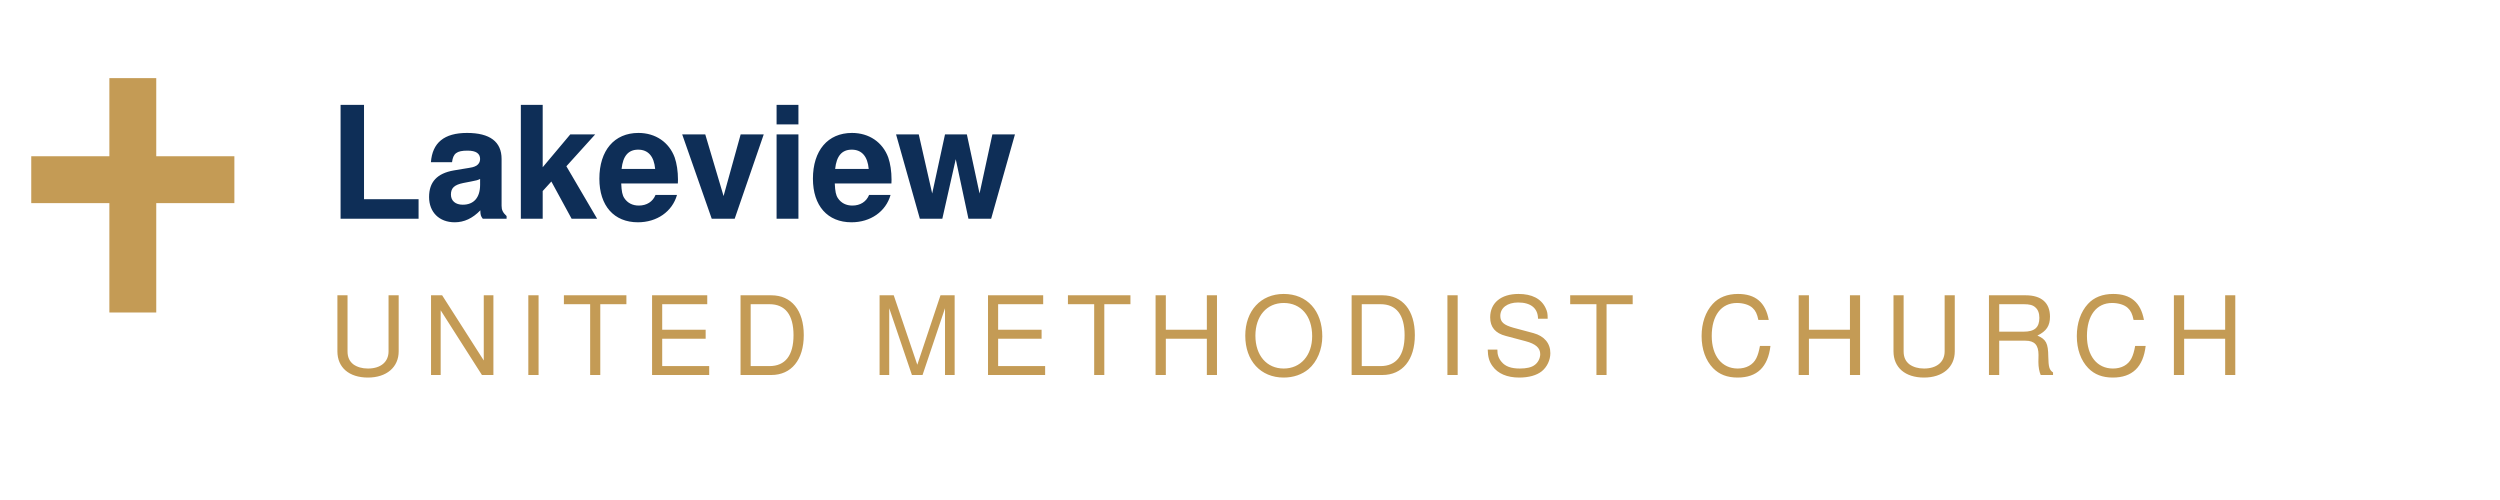
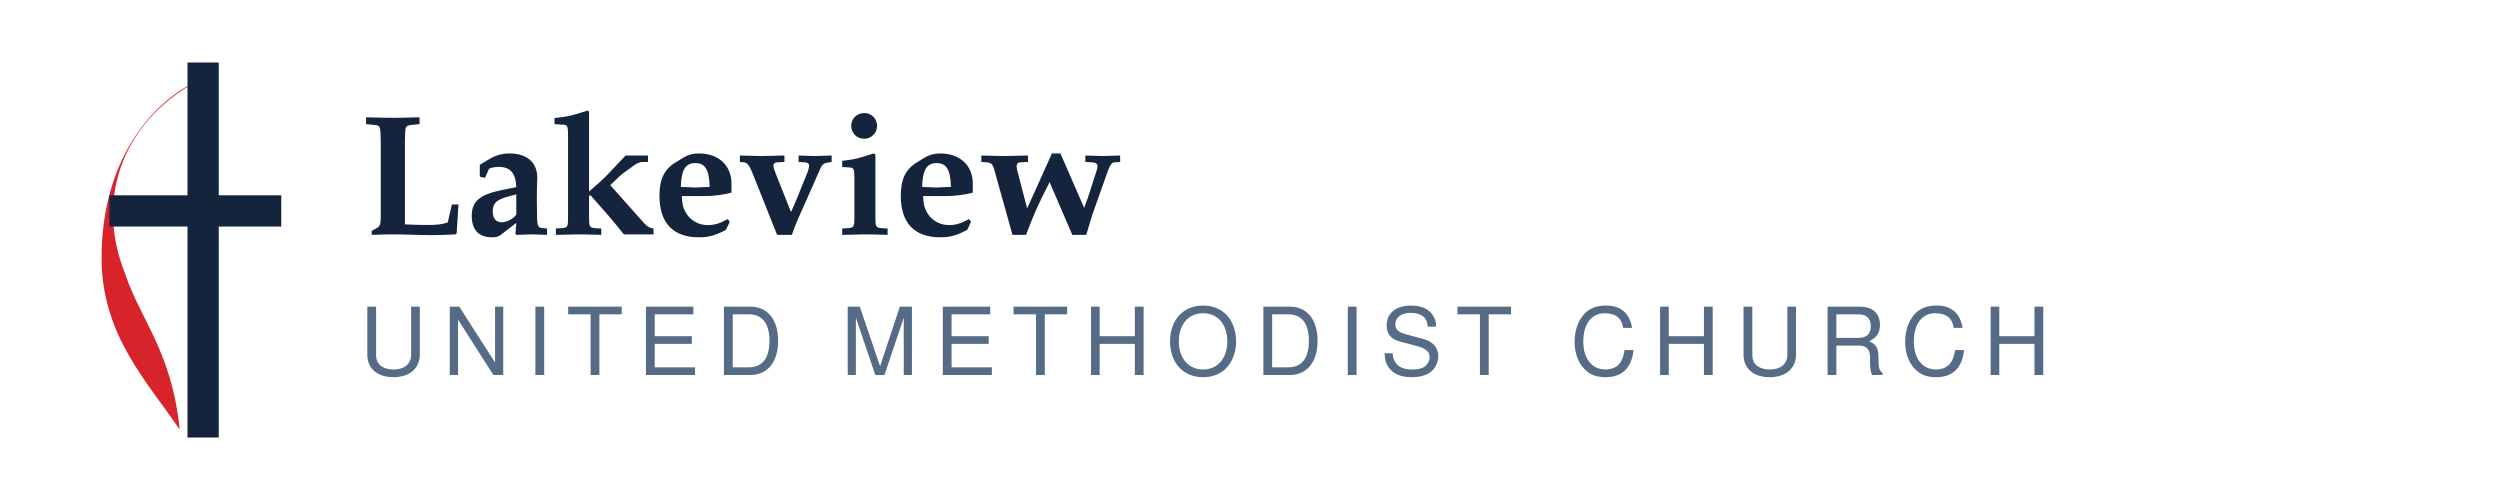
<svg xmlns="http://www.w3.org/2000/svg" viewBox="0 0 320 64" role="img" aria-labelledby="logoTitle">
-   <g>
-     <rect x="14" y="10" width="6" height="30" fill="#C49B55" />
-     <rect x="4" y="20" width="26" height="6" fill="#C49B55" />
+   <g transform="translate(6, 6)">
+     <path d="M20 4 C10 9, 6 19, 10 29 C12 35, 16 39, 17 49 C13 43, 7 37, 7 27 C7 15, 13 7, 20 4 Z" fill="#D8232A" />
+     <rect x="18" y="2" width="4" height="48" fill="#14243D" />
+     <rect x="8" y="19" width="22" height="4" fill="#14243D" />
  </g>
-   <text x="42" y="28" font-family="Helvetica, Arial, sans-serif" font-size="20" font-weight="700" fill="#0E2E57">Lakeview</text>
-   <text x="42" y="48" font-family="Helvetica, Arial, sans-serif" font-size="14" letter-spacing="2" fill="#C49B55">UNITED METHODIST CHURCH</text>
+   <text x="46" y="30" font-family="'Iowan Old Style','Hoefler Text','Palatino Linotype',Palatino,Georgia,serif" font-size="22" font-weight="600" fill="#14243D">Lakeview</text>
+   <text x="46" y="48" font-family="'Avenir Next','Segoe UI',system-ui,-apple-system,Helvetica,Arial,sans-serif" font-size="12" letter-spacing="2" fill="#566B86">UNITED METHODIST CHURCH</text>
</svg>
